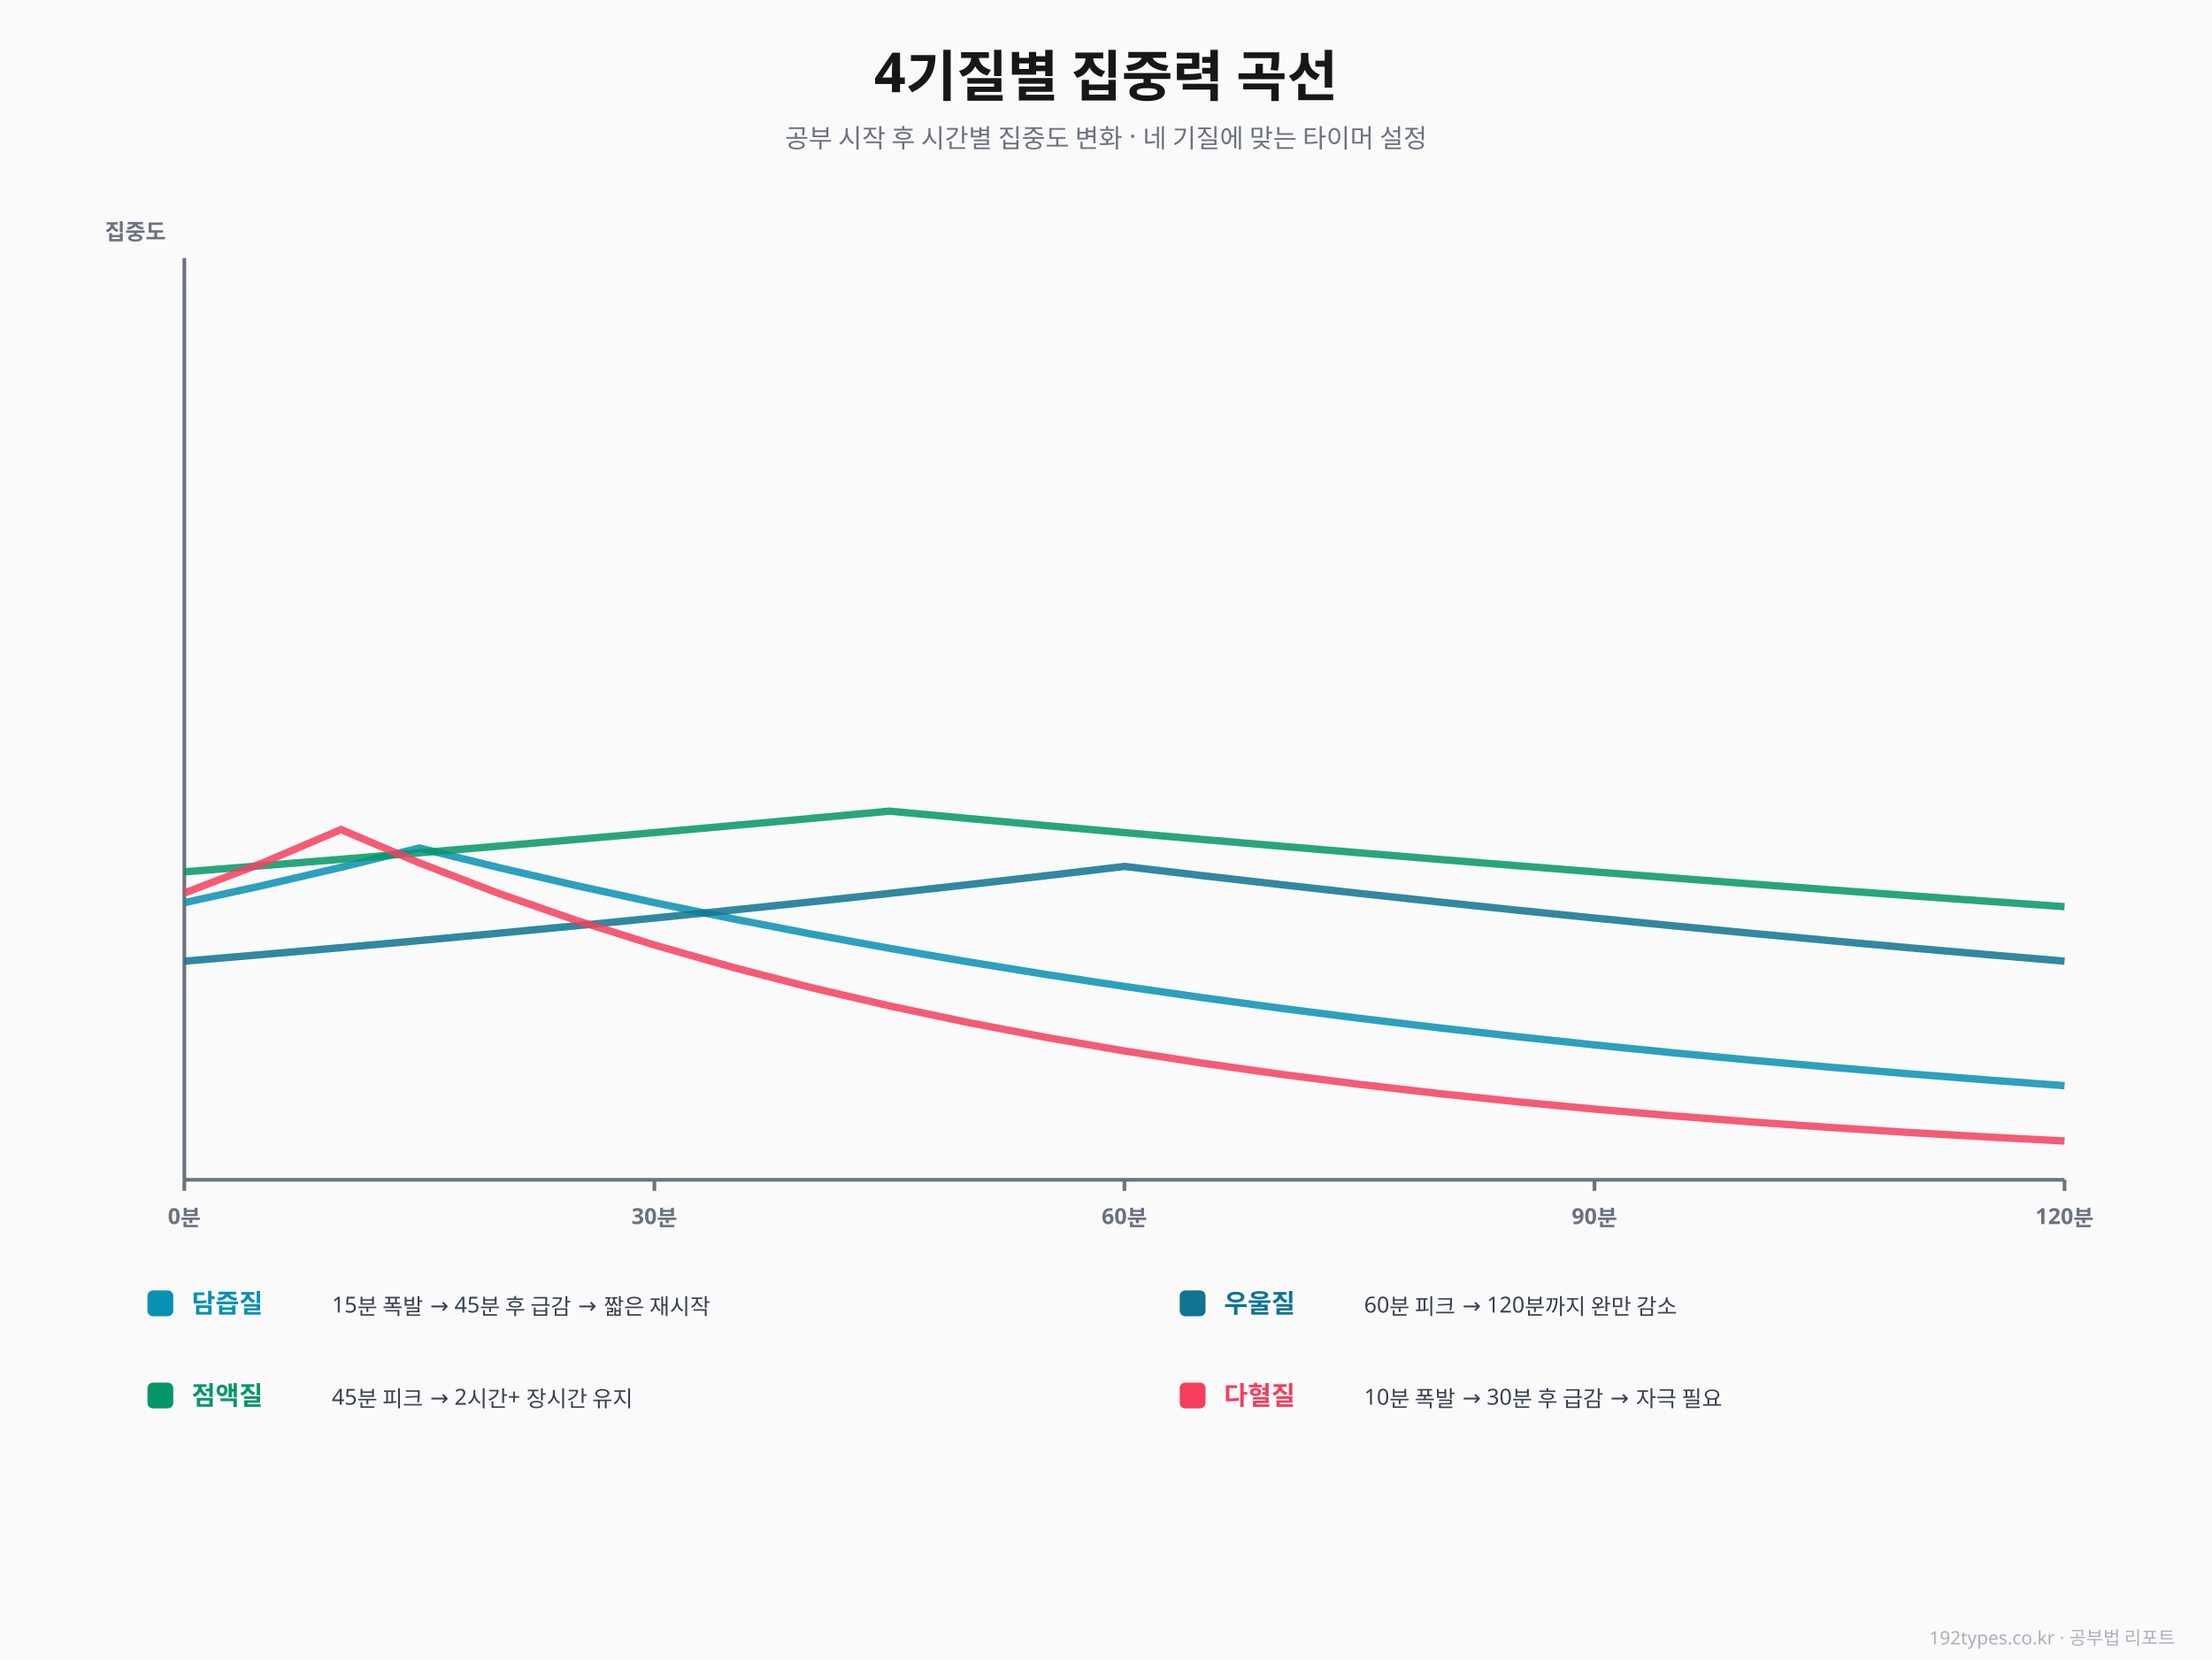
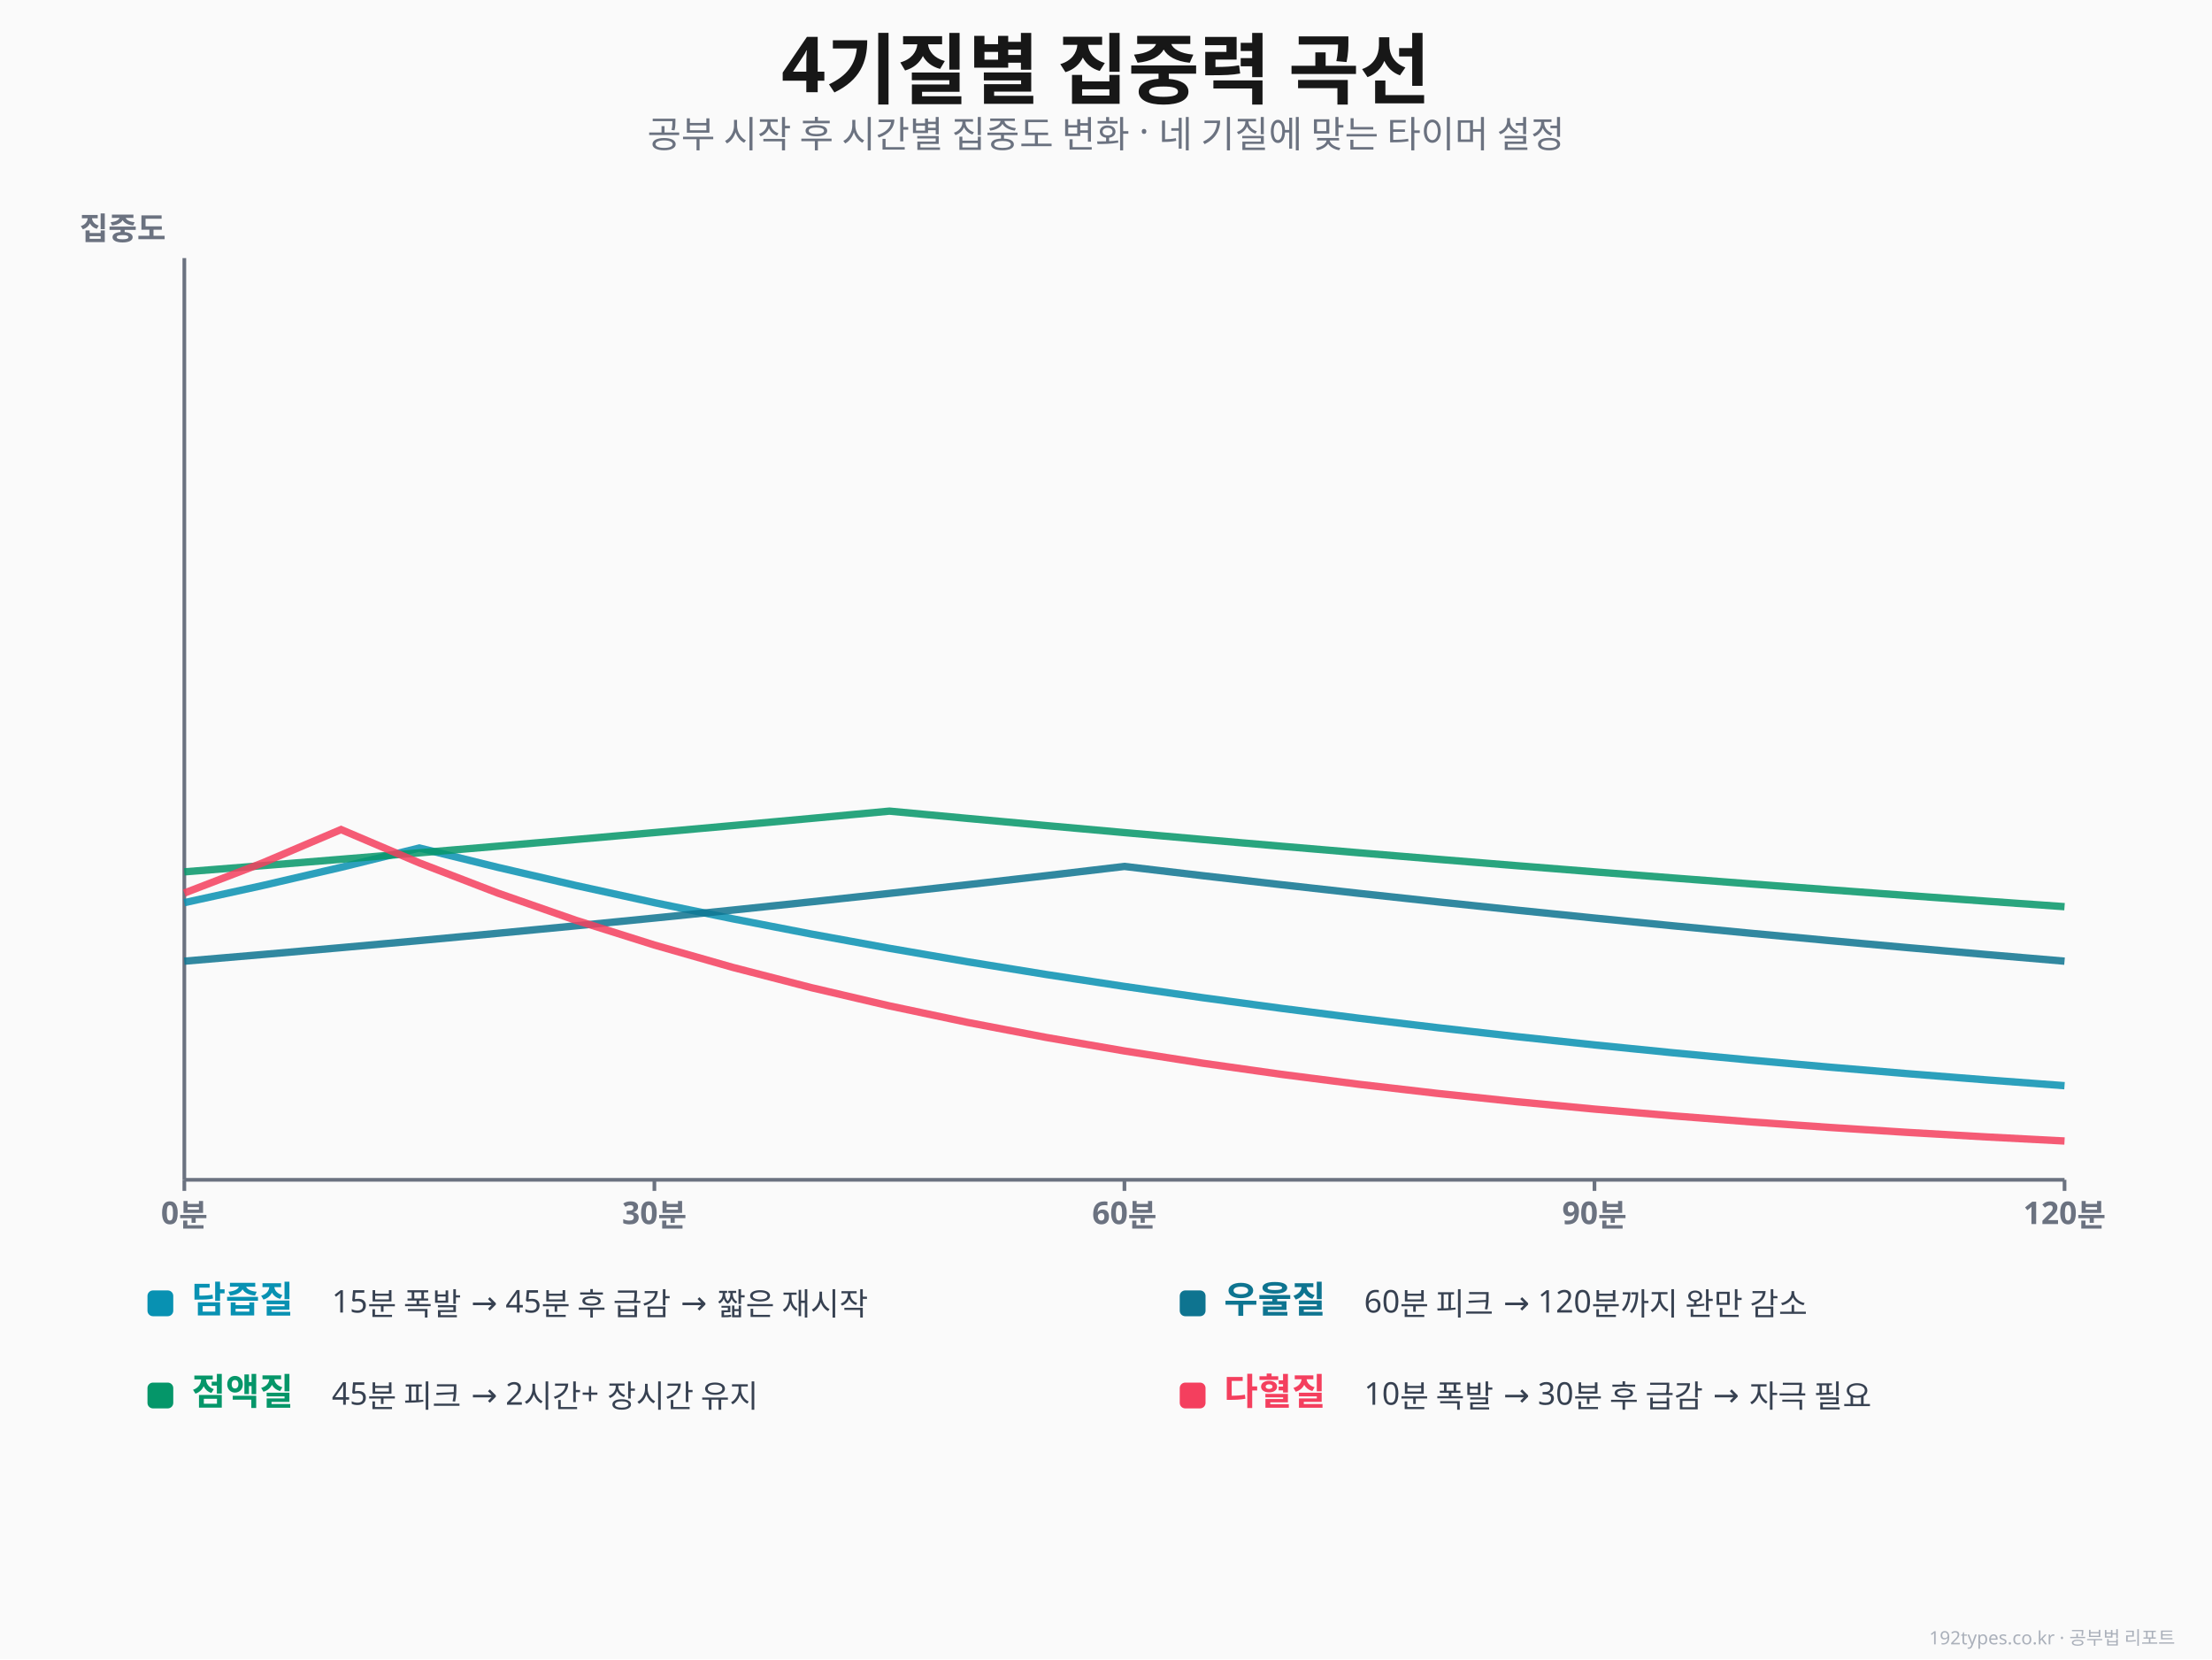
<svg xmlns="http://www.w3.org/2000/svg" viewBox="0 0 1200 900" width="1200" height="900" font-family="'Pretendard', 'Apple SD Gothic Neo', 'Noto Sans KR', system-ui, sans-serif">
  <rect width="1200" height="900" fill="#fafafa" />
-   <text x="600" y="50" text-anchor="middle" font-size="30" font-weight="800" fill="#171717">4기질별 집중력 곡선</text>
-   <text x="600" y="80" text-anchor="middle" font-size="14" font-weight="500" fill="#6b7280">공부 시작 후 시간별 집중도 변화 · 네 기질에 맞는 타이머 설정</text>
+   <text x="600" y="50" text-anchor="middle" font-size="42" font-weight="800" fill="#171717">4기질별 집중력 곡선</text>
+   <text x="600" y="80" text-anchor="middle" font-size="20" font-weight="500" fill="#6b7280">공부 시작 후 시간별 집중도 변화 · 네 기질에 맞는 타이머 설정</text>
  <line x1="100" y1="640" x2="1120" y2="640" stroke="#6b7280" stroke-width="2" />
  <line x1="100" y1="140" x2="100" y2="640" stroke="#6b7280" stroke-width="2" />
  <line x1="100" y1="640" x2="100" y2="646" stroke="#6b7280" stroke-width="2" />
-   <text x="100" y="664" text-anchor="middle" font-size="12" font-weight="700" fill="#6b7280">0분</text>
+   <text x="100" y="664" text-anchor="middle" font-size="17" font-weight="700" fill="#6b7280">0분</text>
  <line x1="355" y1="640" x2="355" y2="646" stroke="#6b7280" stroke-width="2" />
-   <text x="355" y="664" text-anchor="middle" font-size="12" font-weight="700" fill="#6b7280">30분</text>
+   <text x="355" y="664" text-anchor="middle" font-size="17" font-weight="700" fill="#6b7280">30분</text>
  <line x1="610" y1="640" x2="610" y2="646" stroke="#6b7280" stroke-width="2" />
-   <text x="610" y="664" text-anchor="middle" font-size="12" font-weight="700" fill="#6b7280">60분</text>
+   <text x="610" y="664" text-anchor="middle" font-size="17" font-weight="700" fill="#6b7280">60분</text>
  <line x1="865" y1="640" x2="865" y2="646" stroke="#6b7280" stroke-width="2" />
-   <text x="865" y="664" text-anchor="middle" font-size="12" font-weight="700" fill="#6b7280">90분</text>
+   <text x="865" y="664" text-anchor="middle" font-size="17" font-weight="700" fill="#6b7280">90분</text>
  <line x1="1120" y1="640" x2="1120" y2="646" stroke="#6b7280" stroke-width="2" />
-   <text x="1120" y="664" text-anchor="middle" font-size="12" font-weight="700" fill="#6b7280">120분</text>
-   <text x="90" y="130" text-anchor="end" font-size="12" font-weight="700" fill="#6b7280">집중도</text>
+   <text x="1120" y="664" text-anchor="middle" font-size="17" font-weight="700" fill="#6b7280">120분</text>
+   <text x="90" y="130" text-anchor="end" font-size="17" font-weight="700" fill="#6b7280">집중도</text>
  <polyline points="100,489.651 142.5,480.354 185,470.482 227.5,460 270,470.482 312.5,480.354 355,489.651 397.5,498.407 440,506.653 482.5,514.418 525,521.732 567.5,528.619 610,535.105 652.5,541.214 695,546.967 737.5,552.385 780,557.487 822.5,562.292 865,566.817 907.5,571.079 950,575.093 992.5,578.873 1035,582.433 1077.5,585.785 1120,588.942" fill="none" stroke="#0891b2" stroke-width="4" opacity="0.85" />
  <polyline points="100,521.395 142.5,517.783 185,514.061 227.5,510.225 270,506.273 312.5,502.201 355,498.004 397.5,493.68 440,489.224 482.5,484.632 525,479.9 567.5,475.024 610,470 652.5,475.024 695,479.9 737.5,484.632 780,489.224 822.5,493.68 865,498.004 907.5,502.201 950,506.273 992.5,510.225 1035,514.061 1077.5,517.783 1120,521.395" fill="none" stroke="#0e7490" stroke-width="4" opacity="0.85" />
  <polyline points="100,472.946 142.5,469.571 185,466.128 227.5,462.616 270,459.033 312.5,455.377 355,451.647 397.5,447.842 440,443.96 482.5,440 525,443.96 567.5,447.842 610,451.647 652.5,455.377 695,459.033 737.5,462.616 780,466.128 822.5,469.571 865,472.946 907.5,476.254 950,479.496 992.5,482.674 1035,485.79 1077.5,488.843 1120,491.836" fill="none" stroke="#059669" stroke-width="4" opacity="0.85" />
  <polyline points="100,484.441 142.5,468.081 185,450 227.5,468.081 270,484.441 312.5,499.245 355,512.639 397.5,524.759 440,535.726 482.5,545.649 525,554.627 567.5,562.752 610,570.103 652.5,576.754 695,582.773 737.5,588.219 780,593.147 822.5,597.605 865,601.64 907.5,605.29 950,608.593 992.5,611.582 1035,614.286 1077.5,616.733 1120,618.947" fill="none" stroke="#f43f5e" stroke-width="4" opacity="0.85" />
  <g transform="translate(80, 700)">
    <rect width="14" height="14" rx="3" fill="#0891b2" />
-     <text x="24" y="12" font-size="14" font-weight="800" fill="#0891b2">담즙질</text>
-     <text x="100" y="12" font-size="12" font-weight="500" fill="#374151">15분 폭발 → 45분 후 급감 → 짧은 재시작</text>
+     <text x="24" y="12" font-size="20" font-weight="800" fill="#0891b2">담즙질</text>
+     <text x="100" y="12" font-size="17" font-weight="500" fill="#374151">15분 폭발 → 45분 후 급감 → 짧은 재시작</text>
  </g>
  <g transform="translate(640, 700)">
    <rect width="14" height="14" rx="3" fill="#0e7490" />
-     <text x="24" y="12" font-size="14" font-weight="800" fill="#0e7490">우울질</text>
-     <text x="100" y="12" font-size="12" font-weight="500" fill="#374151">60분 피크 → 120분까지 완만 감소</text>
+     <text x="24" y="12" font-size="20" font-weight="800" fill="#0e7490">우울질</text>
+     <text x="100" y="12" font-size="17" font-weight="500" fill="#374151">60분 피크 → 120분까지 완만 감소</text>
  </g>
  <g transform="translate(80, 750)">
    <rect width="14" height="14" rx="3" fill="#059669" />
-     <text x="24" y="12" font-size="14" font-weight="800" fill="#059669">점액질</text>
-     <text x="100" y="12" font-size="12" font-weight="500" fill="#374151">45분 피크 → 2시간+ 장시간 유지</text>
+     <text x="24" y="12" font-size="20" font-weight="800" fill="#059669">점액질</text>
+     <text x="100" y="12" font-size="17" font-weight="500" fill="#374151">45분 피크 → 2시간+ 장시간 유지</text>
  </g>
  <g transform="translate(640, 750)">
    <rect width="14" height="14" rx="3" fill="#f43f5e" />
-     <text x="24" y="12" font-size="14" font-weight="800" fill="#f43f5e">다혈질</text>
-     <text x="100" y="12" font-size="12" font-weight="500" fill="#374151">10분 폭발 → 30분 후 급감 → 자극 필요</text>
+     <text x="24" y="12" font-size="20" font-weight="800" fill="#f43f5e">다혈질</text>
+     <text x="100" y="12" font-size="17" font-weight="500" fill="#374151">10분 폭발 → 30분 후 급감 → 자극 필요</text>
  </g>
  <text x="1180" y="892" text-anchor="end" font-size="10" font-weight="500" fill="#9ca3af" opacity="0.85">192types.co.kr · 공부법 리포트</text>
</svg>
